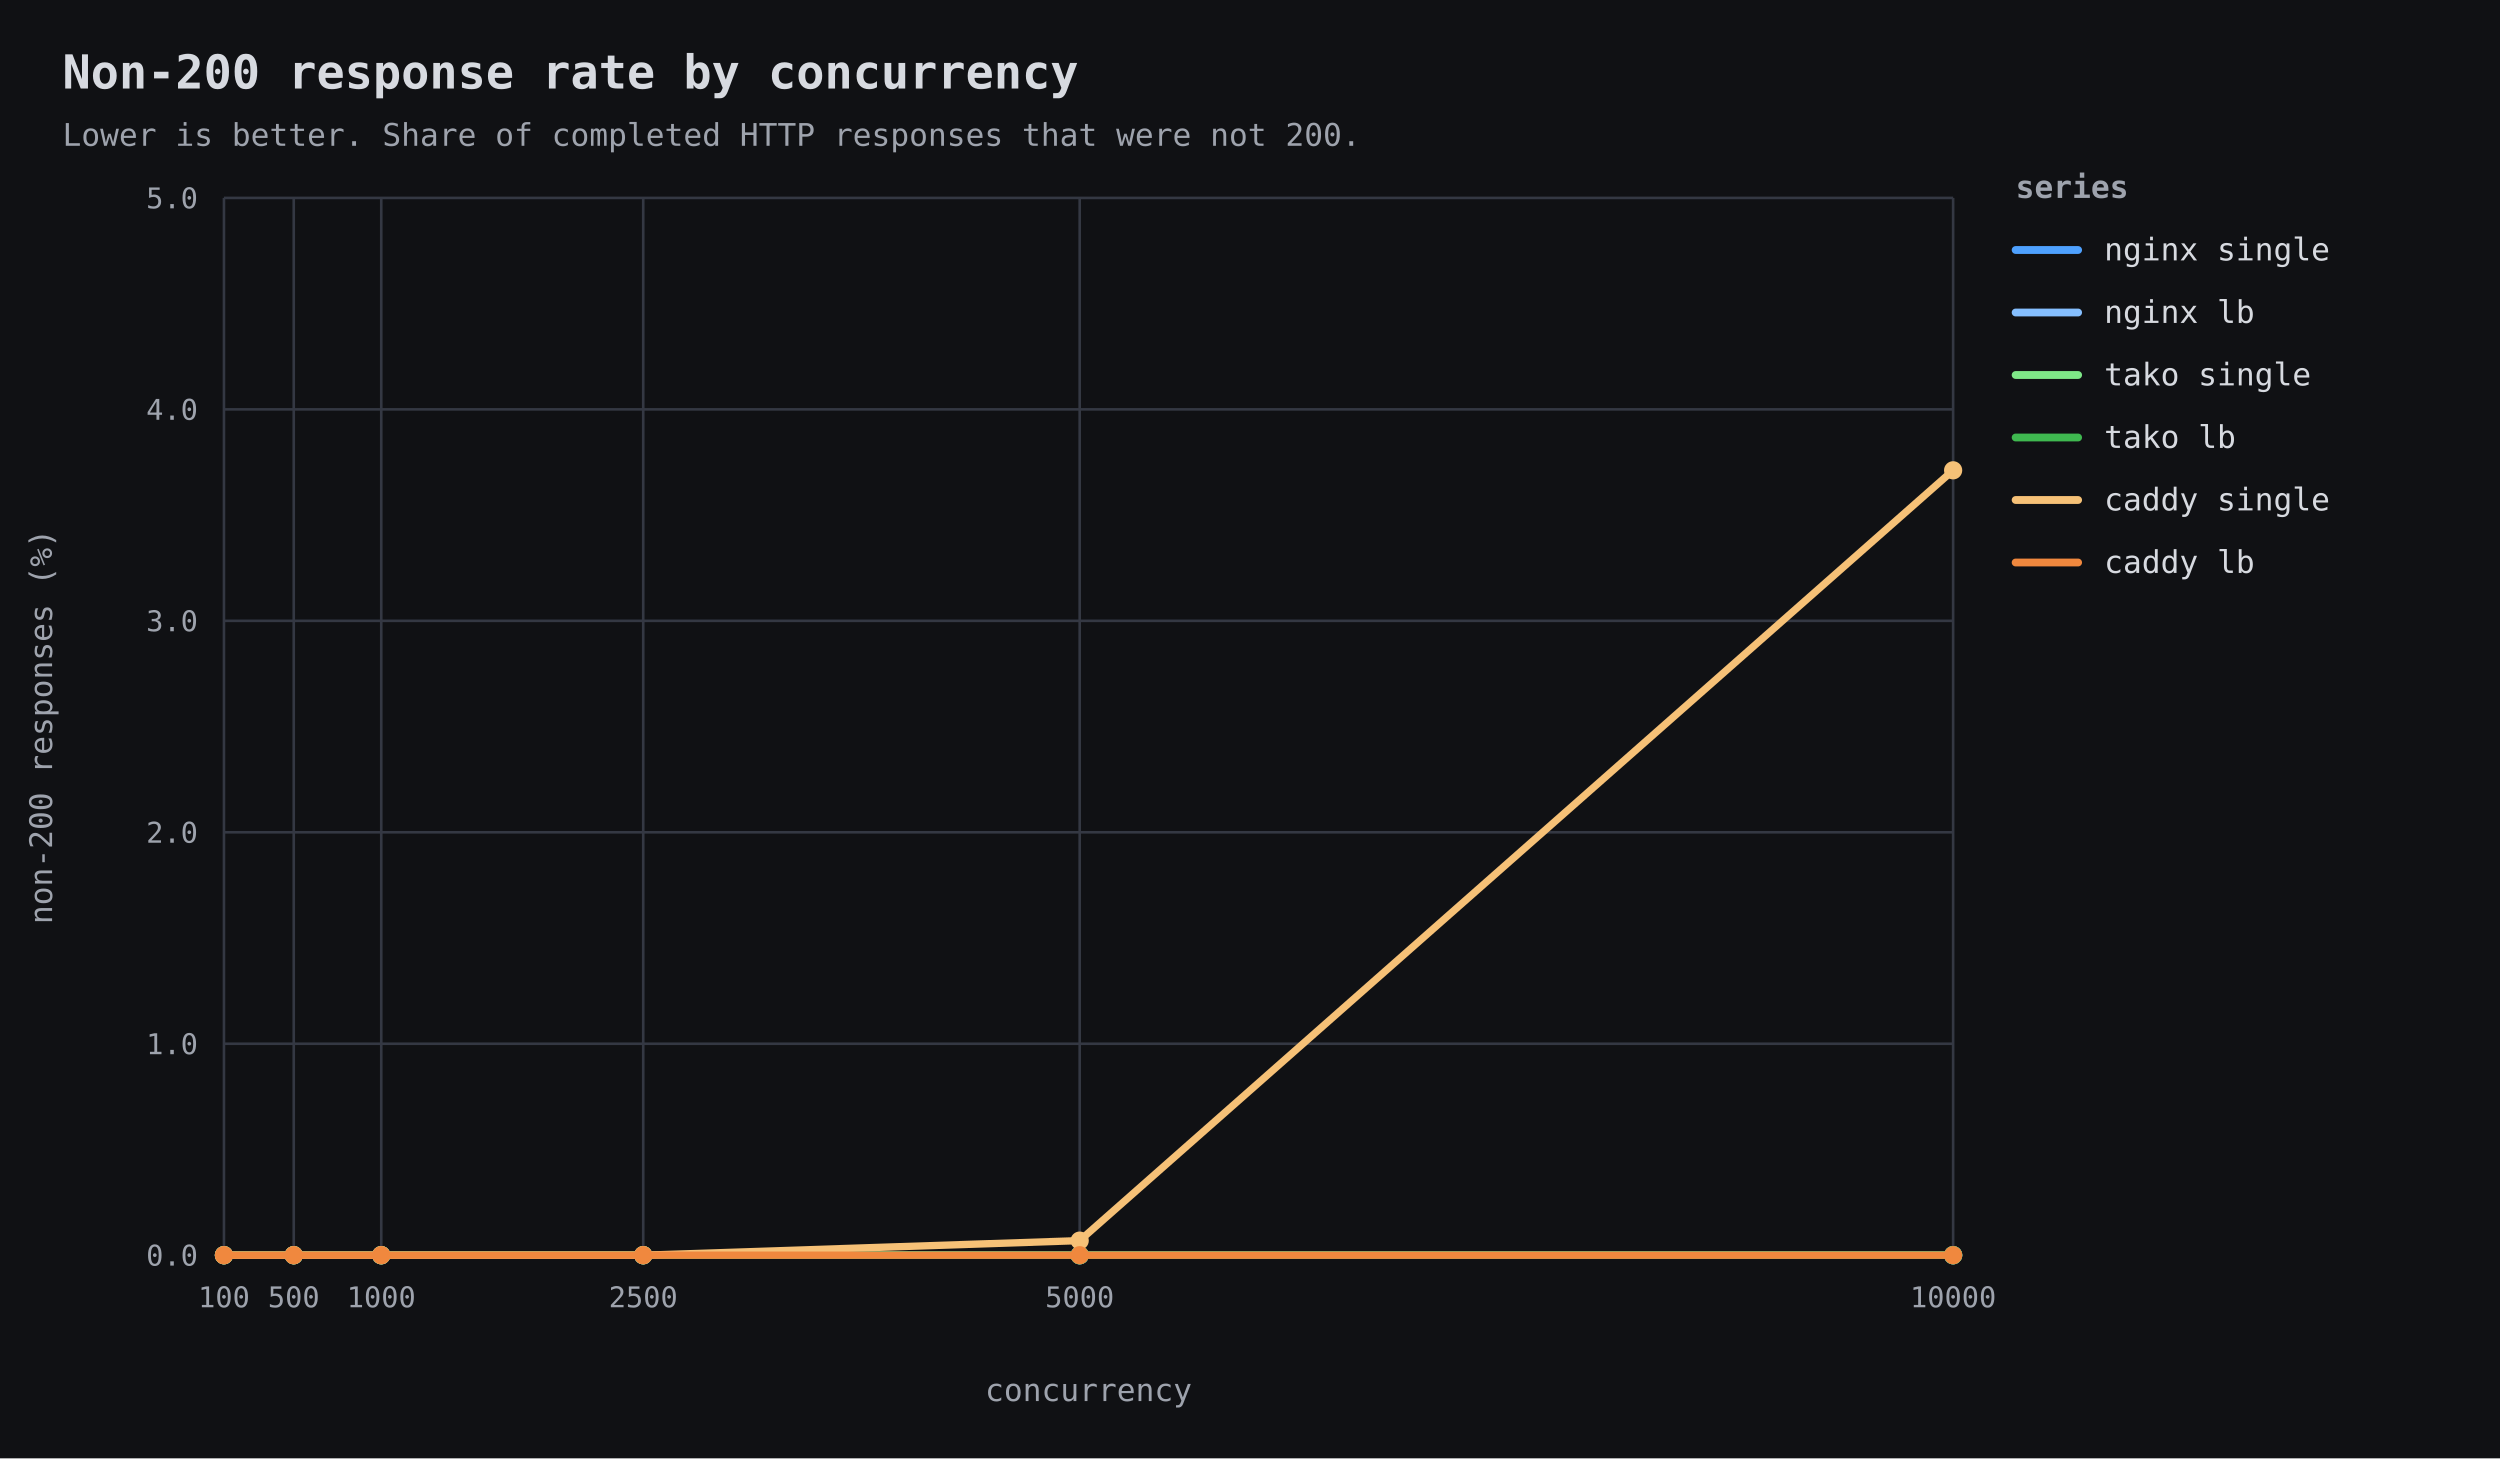
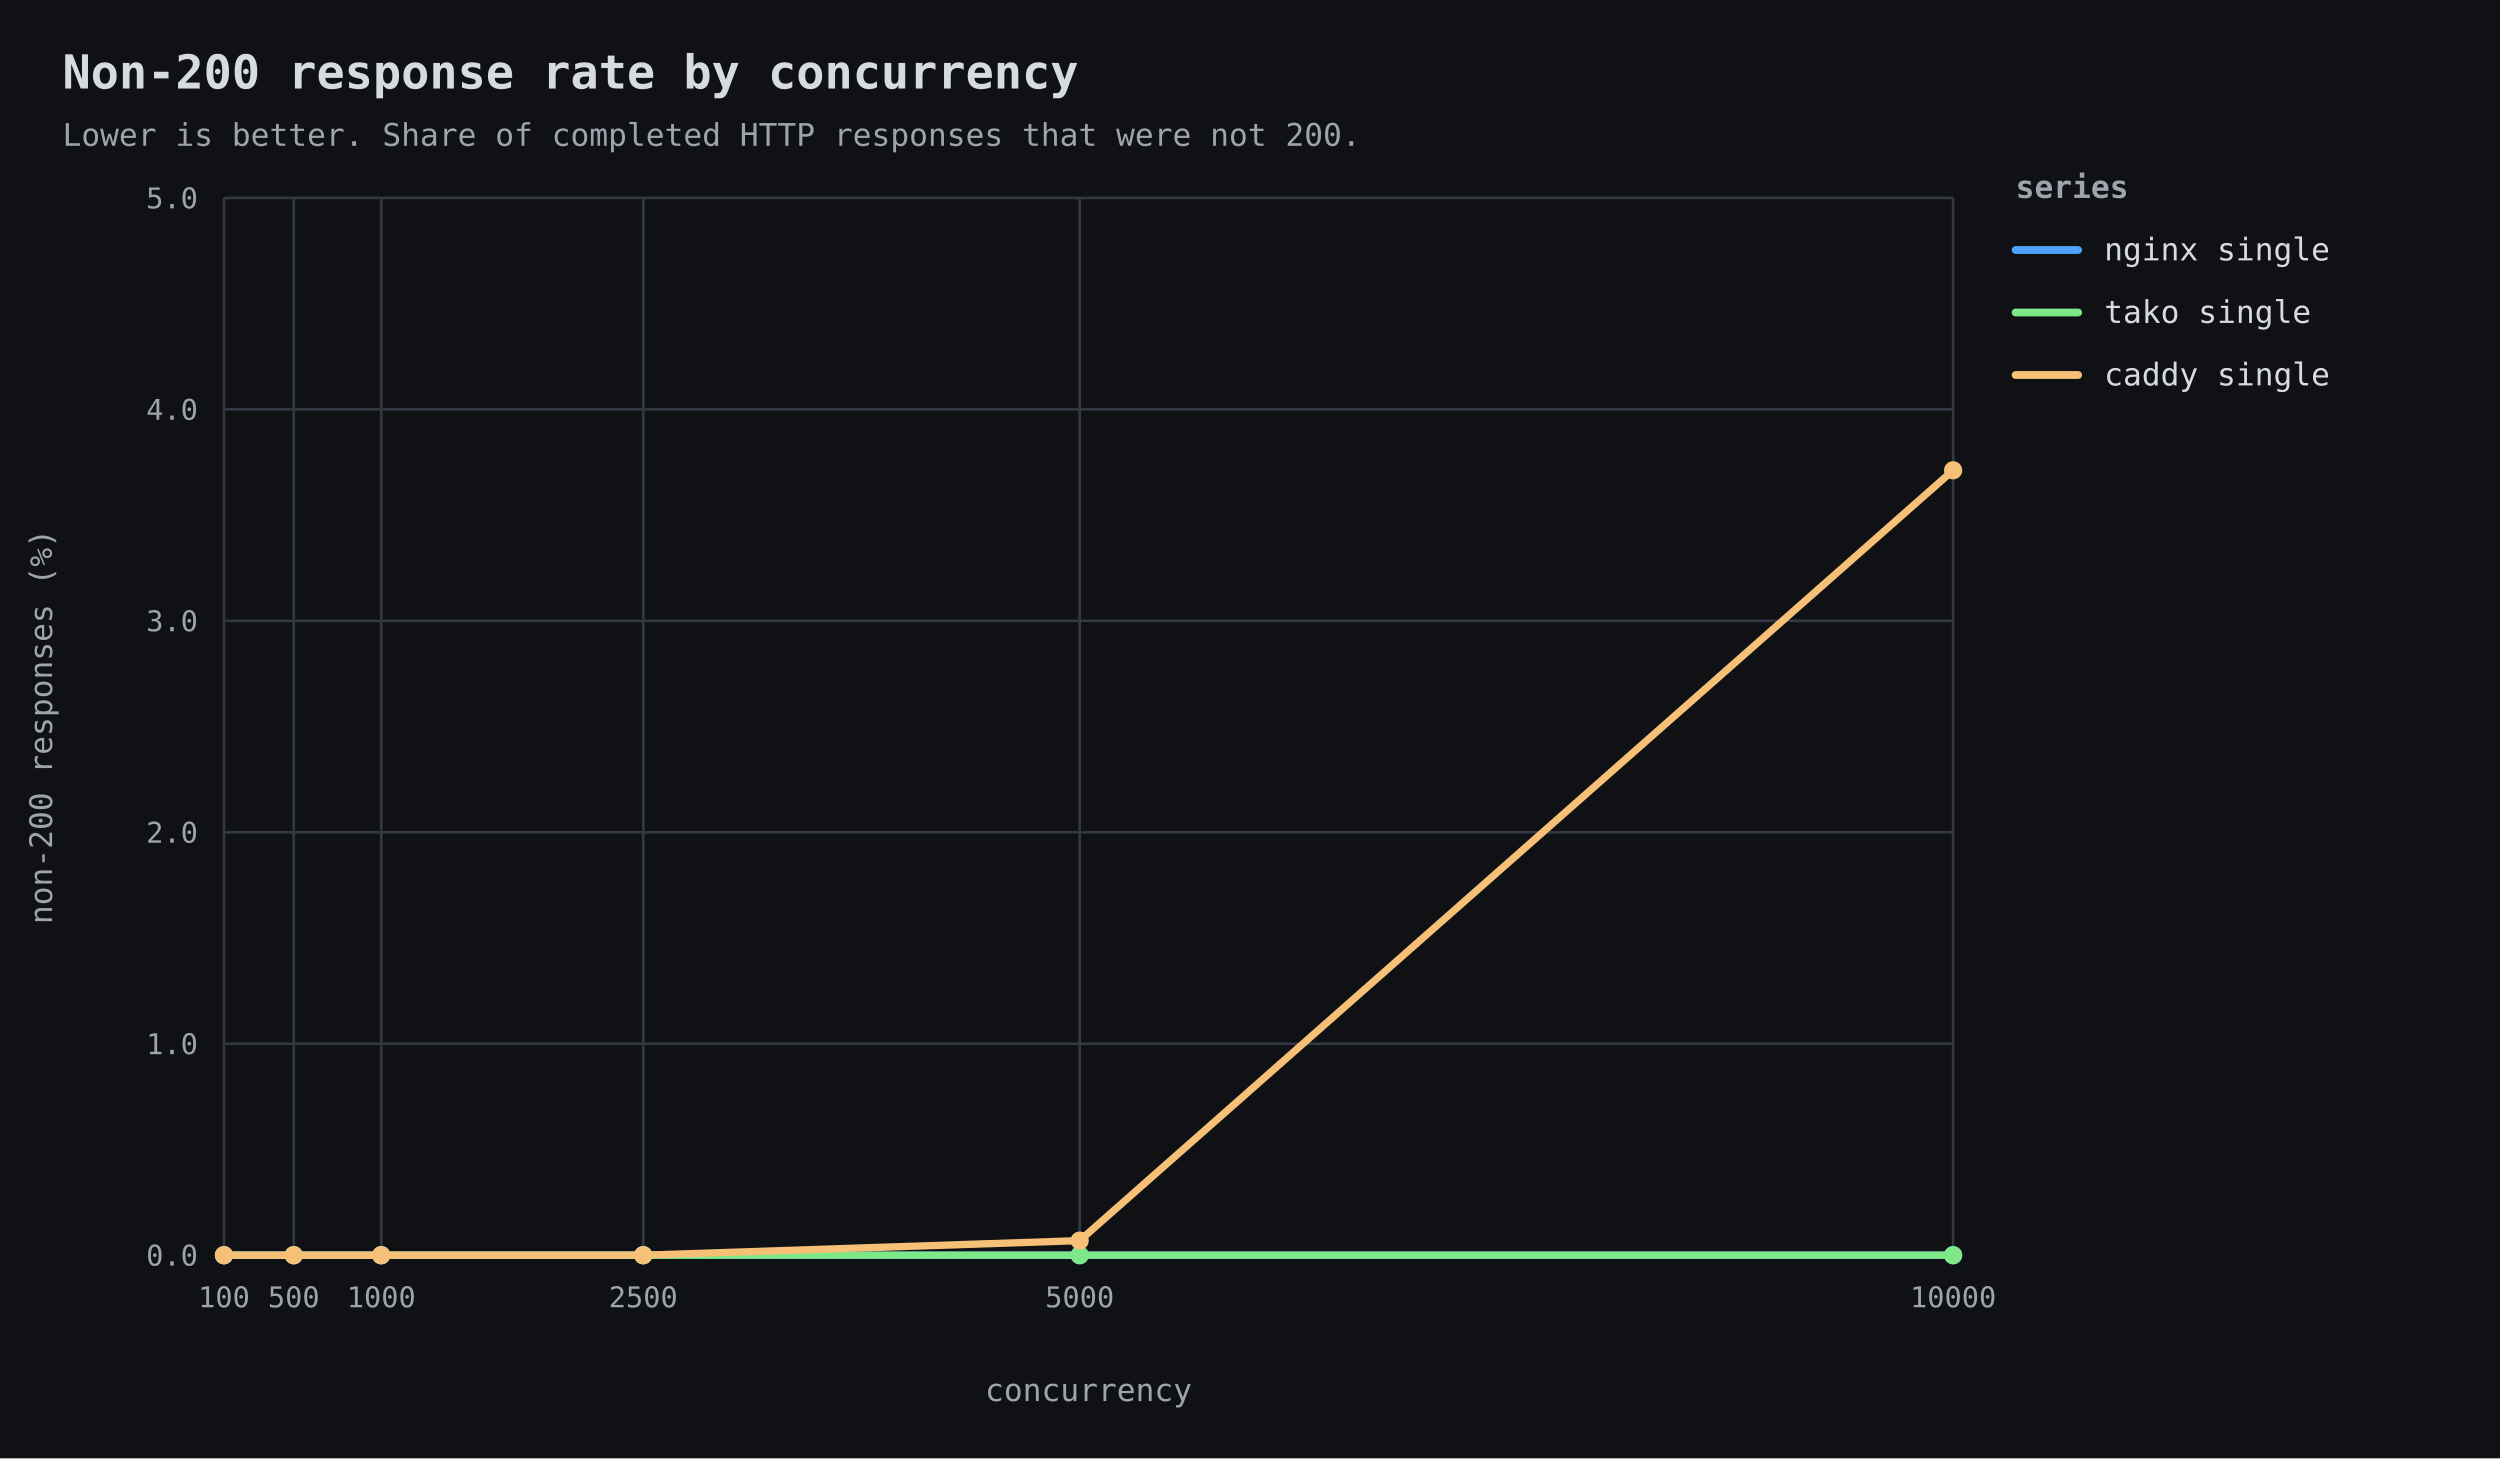
<svg xmlns="http://www.w3.org/2000/svg" width="960" height="560" viewBox="0 0 960 560">
  <rect width="100%" height="100%" fill="#101114" />
  <text x="24" y="34" fill="#d7dae0" font-family="ui-monospace, SFMono-Regular, Menlo, monospace" font-size="18" font-weight="700">Non-200 response rate by concurrency</text>
  <text x="24" y="56" fill="#9ea3ad" font-family="ui-monospace, SFMono-Regular, Menlo, monospace" font-size="12">Lower is better. Share of completed HTTP responses that were not 200.</text>
  <line x1="86.0" y1="76.0" x2="750.0" y2="76.0" stroke="#343843" stroke-width="1" />
  <text x="76.0" y="80.0" fill="#9ea3ad" font-family="ui-monospace, SFMono-Regular, Menlo, monospace" font-size="11" text-anchor="end">5.0</text>
  <line x1="86.0" y1="157.2" x2="750.0" y2="157.2" stroke="#343843" stroke-width="1" />
  <text x="76.0" y="161.2" fill="#9ea3ad" font-family="ui-monospace, SFMono-Regular, Menlo, monospace" font-size="11" text-anchor="end">4.0</text>
  <line x1="86.0" y1="238.4" x2="750.0" y2="238.4" stroke="#343843" stroke-width="1" />
  <text x="76.0" y="242.4" fill="#9ea3ad" font-family="ui-monospace, SFMono-Regular, Menlo, monospace" font-size="11" text-anchor="end">3.0</text>
  <line x1="86.0" y1="319.6" x2="750.0" y2="319.6" stroke="#343843" stroke-width="1" />
  <text x="76.0" y="323.6" fill="#9ea3ad" font-family="ui-monospace, SFMono-Regular, Menlo, monospace" font-size="11" text-anchor="end">2.0</text>
  <line x1="86.0" y1="400.8" x2="750.0" y2="400.8" stroke="#343843" stroke-width="1" />
  <text x="76.0" y="404.8" fill="#9ea3ad" font-family="ui-monospace, SFMono-Regular, Menlo, monospace" font-size="11" text-anchor="end">1.0</text>
  <line x1="86.0" y1="482.0" x2="750.0" y2="482.0" stroke="#343843" stroke-width="1" />
  <text x="76.0" y="486.0" fill="#9ea3ad" font-family="ui-monospace, SFMono-Regular, Menlo, monospace" font-size="11" text-anchor="end">0.0</text>
  <line x1="86.0" y1="76.0" x2="86.0" y2="482.0" stroke="#343843" stroke-width="1" />
  <text x="86.0" y="502.0" fill="#9ea3ad" font-family="ui-monospace, SFMono-Regular, Menlo, monospace" font-size="11" text-anchor="middle">100</text>
  <line x1="112.8" y1="76.0" x2="112.8" y2="482.0" stroke="#343843" stroke-width="1" />
  <text x="112.8" y="502.0" fill="#9ea3ad" font-family="ui-monospace, SFMono-Regular, Menlo, monospace" font-size="11" text-anchor="middle">500</text>
  <line x1="146.4" y1="76.0" x2="146.4" y2="482.0" stroke="#343843" stroke-width="1" />
  <text x="146.4" y="502.0" fill="#9ea3ad" font-family="ui-monospace, SFMono-Regular, Menlo, monospace" font-size="11" text-anchor="middle">1000</text>
  <line x1="247.0" y1="76.0" x2="247.0" y2="482.0" stroke="#343843" stroke-width="1" />
  <text x="247.0" y="502.0" fill="#9ea3ad" font-family="ui-monospace, SFMono-Regular, Menlo, monospace" font-size="11" text-anchor="middle">2500</text>
  <line x1="414.6" y1="76.0" x2="414.6" y2="482.0" stroke="#343843" stroke-width="1" />
  <text x="414.6" y="502.0" fill="#9ea3ad" font-family="ui-monospace, SFMono-Regular, Menlo, monospace" font-size="11" text-anchor="middle">5000</text>
  <line x1="750.0" y1="76.0" x2="750.0" y2="482.0" stroke="#343843" stroke-width="1" />
  <text x="750.0" y="502.0" fill="#9ea3ad" font-family="ui-monospace, SFMono-Regular, Menlo, monospace" font-size="11" text-anchor="middle">10000</text>
  <path d="M 86.0 482.0 L 112.8 482.0 L 146.4 482.0 L 247.0 482.0 L 414.6 482.0 L 750.0 482.0" fill="none" stroke="#4ea1ff" stroke-width="2.8" stroke-linejoin="round" stroke-linecap="round" />
  <circle cx="86.0" cy="482.0" r="3.5" fill="#4ea1ff" />
  <circle cx="112.8" cy="482.0" r="3.5" fill="#4ea1ff" />
  <circle cx="146.4" cy="482.0" r="3.5" fill="#4ea1ff" />
  <circle cx="247.0" cy="482.0" r="3.5" fill="#4ea1ff" />
  <circle cx="414.6" cy="482.0" r="3.5" fill="#4ea1ff" />
  <circle cx="750.0" cy="482.0" r="3.5" fill="#4ea1ff" />
-   <path d="M 86.0 482.0 L 112.8 482.0 L 146.4 482.0 L 247.0 482.0 L 414.6 482.0 L 750.0 482.0" fill="none" stroke="#85bfff" stroke-width="2.8" stroke-linejoin="round" stroke-linecap="round" />
-   <circle cx="86.0" cy="482.0" r="3.5" fill="#85bfff" />
-   <circle cx="112.8" cy="482.0" r="3.5" fill="#85bfff" />
-   <circle cx="146.4" cy="482.0" r="3.5" fill="#85bfff" />
-   <circle cx="247.0" cy="482.0" r="3.5" fill="#85bfff" />
-   <circle cx="414.6" cy="482.0" r="3.5" fill="#85bfff" />
-   <circle cx="750.0" cy="482.0" r="3.5" fill="#85bfff" />
  <path d="M 86.0 482.0 L 112.8 482.0 L 146.4 482.0 L 247.0 482.0 L 414.6 482.0 L 750.0 482.0" fill="none" stroke="#7ee787" stroke-width="2.8" stroke-linejoin="round" stroke-linecap="round" />
  <circle cx="86.0" cy="482.0" r="3.5" fill="#7ee787" />
  <circle cx="112.8" cy="482.0" r="3.5" fill="#7ee787" />
  <circle cx="146.4" cy="482.0" r="3.5" fill="#7ee787" />
  <circle cx="247.0" cy="482.0" r="3.5" fill="#7ee787" />
  <circle cx="414.6" cy="482.0" r="3.5" fill="#7ee787" />
  <circle cx="750.0" cy="482.0" r="3.5" fill="#7ee787" />
-   <path d="M 86.0 482.0 L 112.8 482.0 L 146.4 482.0 L 247.0 482.0 L 414.6 482.0 L 750.0 482.0" fill="none" stroke="#3fb950" stroke-width="2.8" stroke-linejoin="round" stroke-linecap="round" />
-   <circle cx="86.0" cy="482.0" r="3.5" fill="#3fb950" />
-   <circle cx="112.8" cy="482.0" r="3.5" fill="#3fb950" />
-   <circle cx="146.4" cy="482.0" r="3.5" fill="#3fb950" />
-   <circle cx="247.0" cy="482.0" r="3.5" fill="#3fb950" />
-   <circle cx="414.6" cy="482.0" r="3.5" fill="#3fb950" />
-   <circle cx="750.0" cy="482.0" r="3.5" fill="#3fb950" />
  <path d="M 86.0 482.0 L 112.8 482.0 L 146.4 482.0 L 247.0 482.0 L 414.6 476.4 L 750.0 180.6" fill="none" stroke="#f6c177" stroke-width="2.8" stroke-linejoin="round" stroke-linecap="round" />
  <circle cx="86.0" cy="482.0" r="3.5" fill="#f6c177" />
  <circle cx="112.8" cy="482.0" r="3.5" fill="#f6c177" />
  <circle cx="146.4" cy="482.0" r="3.5" fill="#f6c177" />
  <circle cx="247.0" cy="482.0" r="3.5" fill="#f6c177" />
  <circle cx="414.6" cy="476.4" r="3.5" fill="#f6c177" />
  <circle cx="750.0" cy="180.6" r="3.5" fill="#f6c177" />
-   <path d="M 86.0 482.0 L 112.8 482.0 L 146.4 482.0 L 247.0 482.0 L 414.6 482.0 L 750.0 482.0" fill="none" stroke="#f0883e" stroke-width="2.8" stroke-linejoin="round" stroke-linecap="round" />
-   <circle cx="86.0" cy="482.0" r="3.5" fill="#f0883e" />
-   <circle cx="112.8" cy="482.0" r="3.5" fill="#f0883e" />
-   <circle cx="146.4" cy="482.0" r="3.5" fill="#f0883e" />
-   <circle cx="247.0" cy="482.0" r="3.5" fill="#f0883e" />
-   <circle cx="414.6" cy="482.0" r="3.5" fill="#f0883e" />
-   <circle cx="750.0" cy="482.0" r="3.5" fill="#f0883e" />
  <text x="774.0" y="76.0" fill="#9ea3ad" font-family="ui-monospace, SFMono-Regular, Menlo, monospace" font-size="12" font-weight="700">series</text>
  <line x1="774.0" y1="96.0" x2="798.0" y2="96.0" stroke="#4ea1ff" stroke-width="3" stroke-linecap="round" />
  <text x="808.0" y="100.0" fill="#d7dae0" font-family="ui-monospace, SFMono-Regular, Menlo, monospace" font-size="12">nginx single</text>
-   <line x1="774.0" y1="120.0" x2="798.0" y2="120.0" stroke="#85bfff" stroke-width="3" stroke-linecap="round" />
-   <text x="808.0" y="124.0" fill="#d7dae0" font-family="ui-monospace, SFMono-Regular, Menlo, monospace" font-size="12">nginx lb</text>
-   <line x1="774.0" y1="144.0" x2="798.0" y2="144.0" stroke="#7ee787" stroke-width="3" stroke-linecap="round" />
-   <text x="808.0" y="148.0" fill="#d7dae0" font-family="ui-monospace, SFMono-Regular, Menlo, monospace" font-size="12">tako single</text>
-   <line x1="774.0" y1="168.0" x2="798.0" y2="168.0" stroke="#3fb950" stroke-width="3" stroke-linecap="round" />
-   <text x="808.0" y="172.0" fill="#d7dae0" font-family="ui-monospace, SFMono-Regular, Menlo, monospace" font-size="12">tako lb</text>
-   <line x1="774.0" y1="192.0" x2="798.0" y2="192.0" stroke="#f6c177" stroke-width="3" stroke-linecap="round" />
-   <text x="808.0" y="196.0" fill="#d7dae0" font-family="ui-monospace, SFMono-Regular, Menlo, monospace" font-size="12">caddy single</text>
-   <line x1="774.0" y1="216.0" x2="798.0" y2="216.0" stroke="#f0883e" stroke-width="3" stroke-linecap="round" />
-   <text x="808.0" y="220.0" fill="#d7dae0" font-family="ui-monospace, SFMono-Regular, Menlo, monospace" font-size="12">caddy lb</text>
+   <line x1="774.0" y1="120.0" x2="798.0" y2="120.0" stroke="#7ee787" stroke-width="3" stroke-linecap="round" />
+   <text x="808.0" y="124.0" fill="#d7dae0" font-family="ui-monospace, SFMono-Regular, Menlo, monospace" font-size="12">tako single</text>
+   <line x1="774.0" y1="144.0" x2="798.0" y2="144.0" stroke="#f6c177" stroke-width="3" stroke-linecap="round" />
+   <text x="808.0" y="148.0" fill="#d7dae0" font-family="ui-monospace, SFMono-Regular, Menlo, monospace" font-size="12">caddy single</text>
  <text x="418.0" y="538.0" fill="#9ea3ad" font-family="ui-monospace, SFMono-Regular, Menlo, monospace" font-size="12" text-anchor="middle">concurrency</text>
  <text x="20" y="279.0" fill="#9ea3ad" font-family="ui-monospace, SFMono-Regular, Menlo, monospace" font-size="12" transform="rotate(-90 20 279.0)" text-anchor="middle">non-200 responses (%)</text>
</svg>
